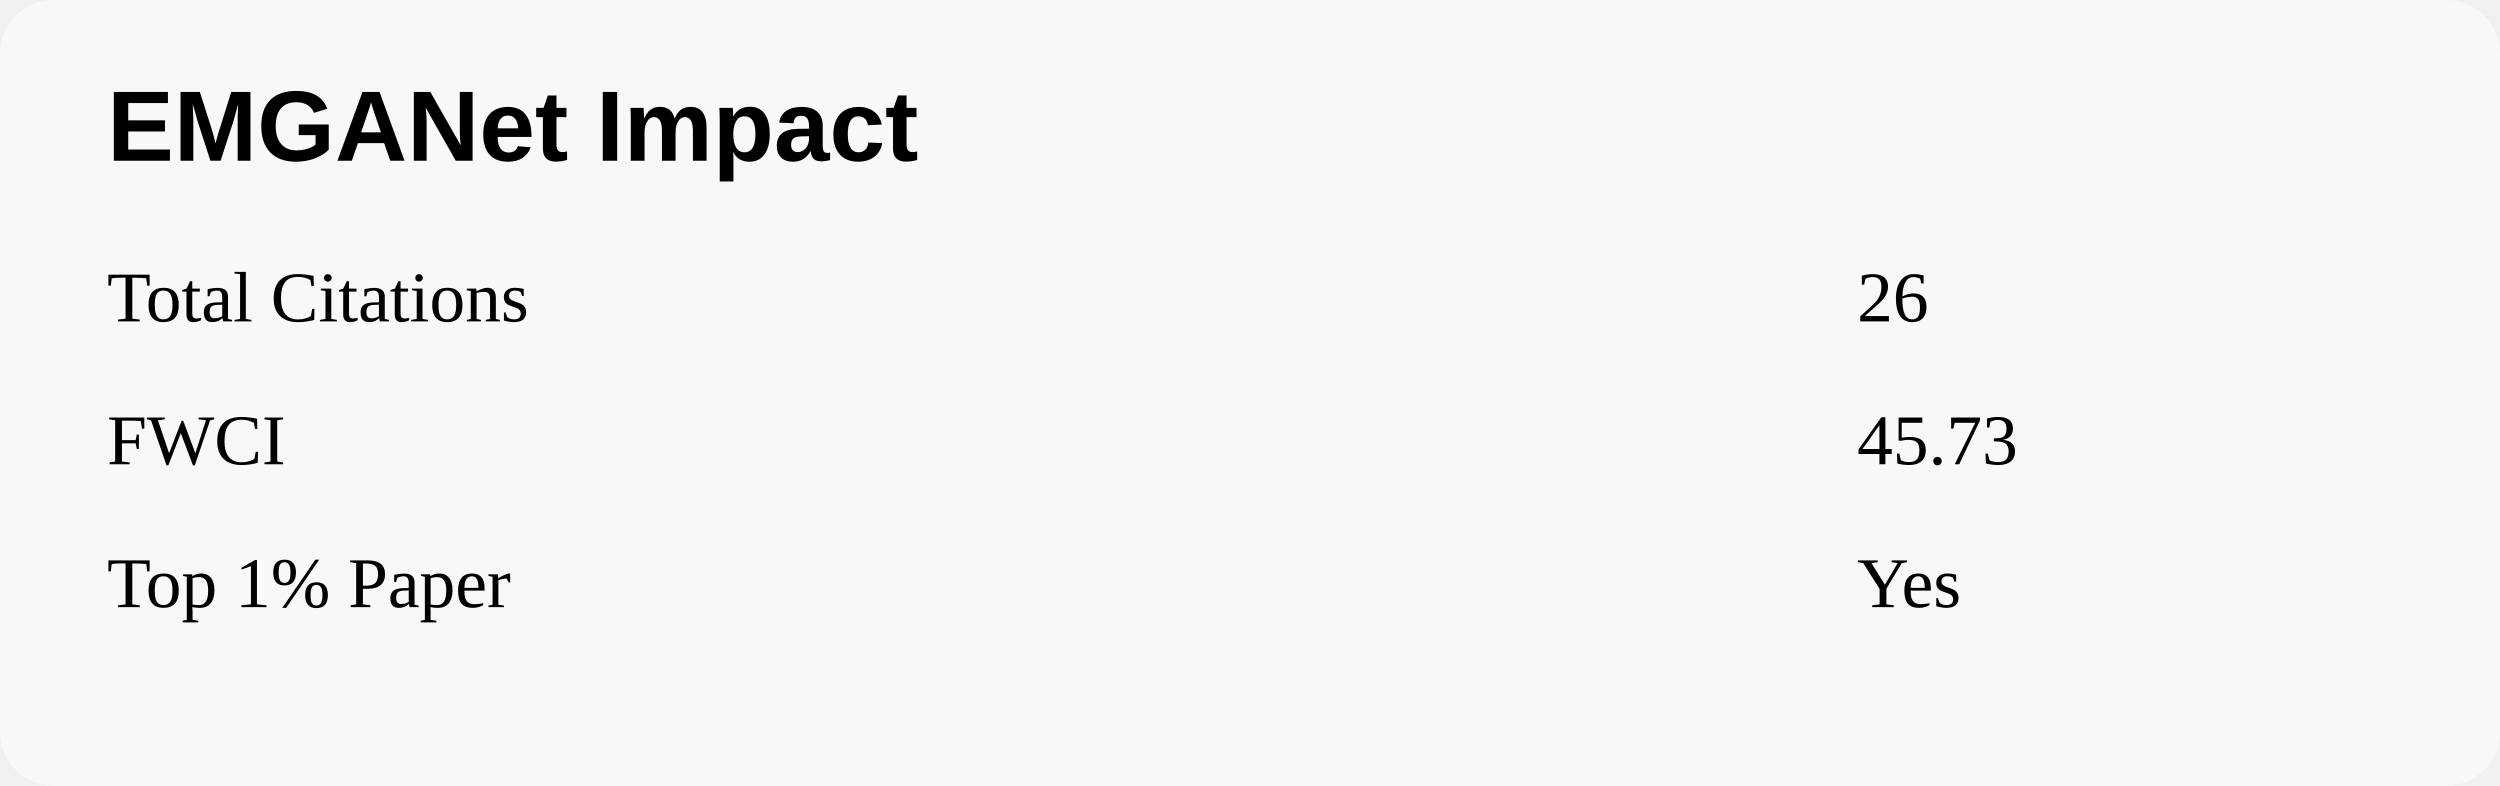
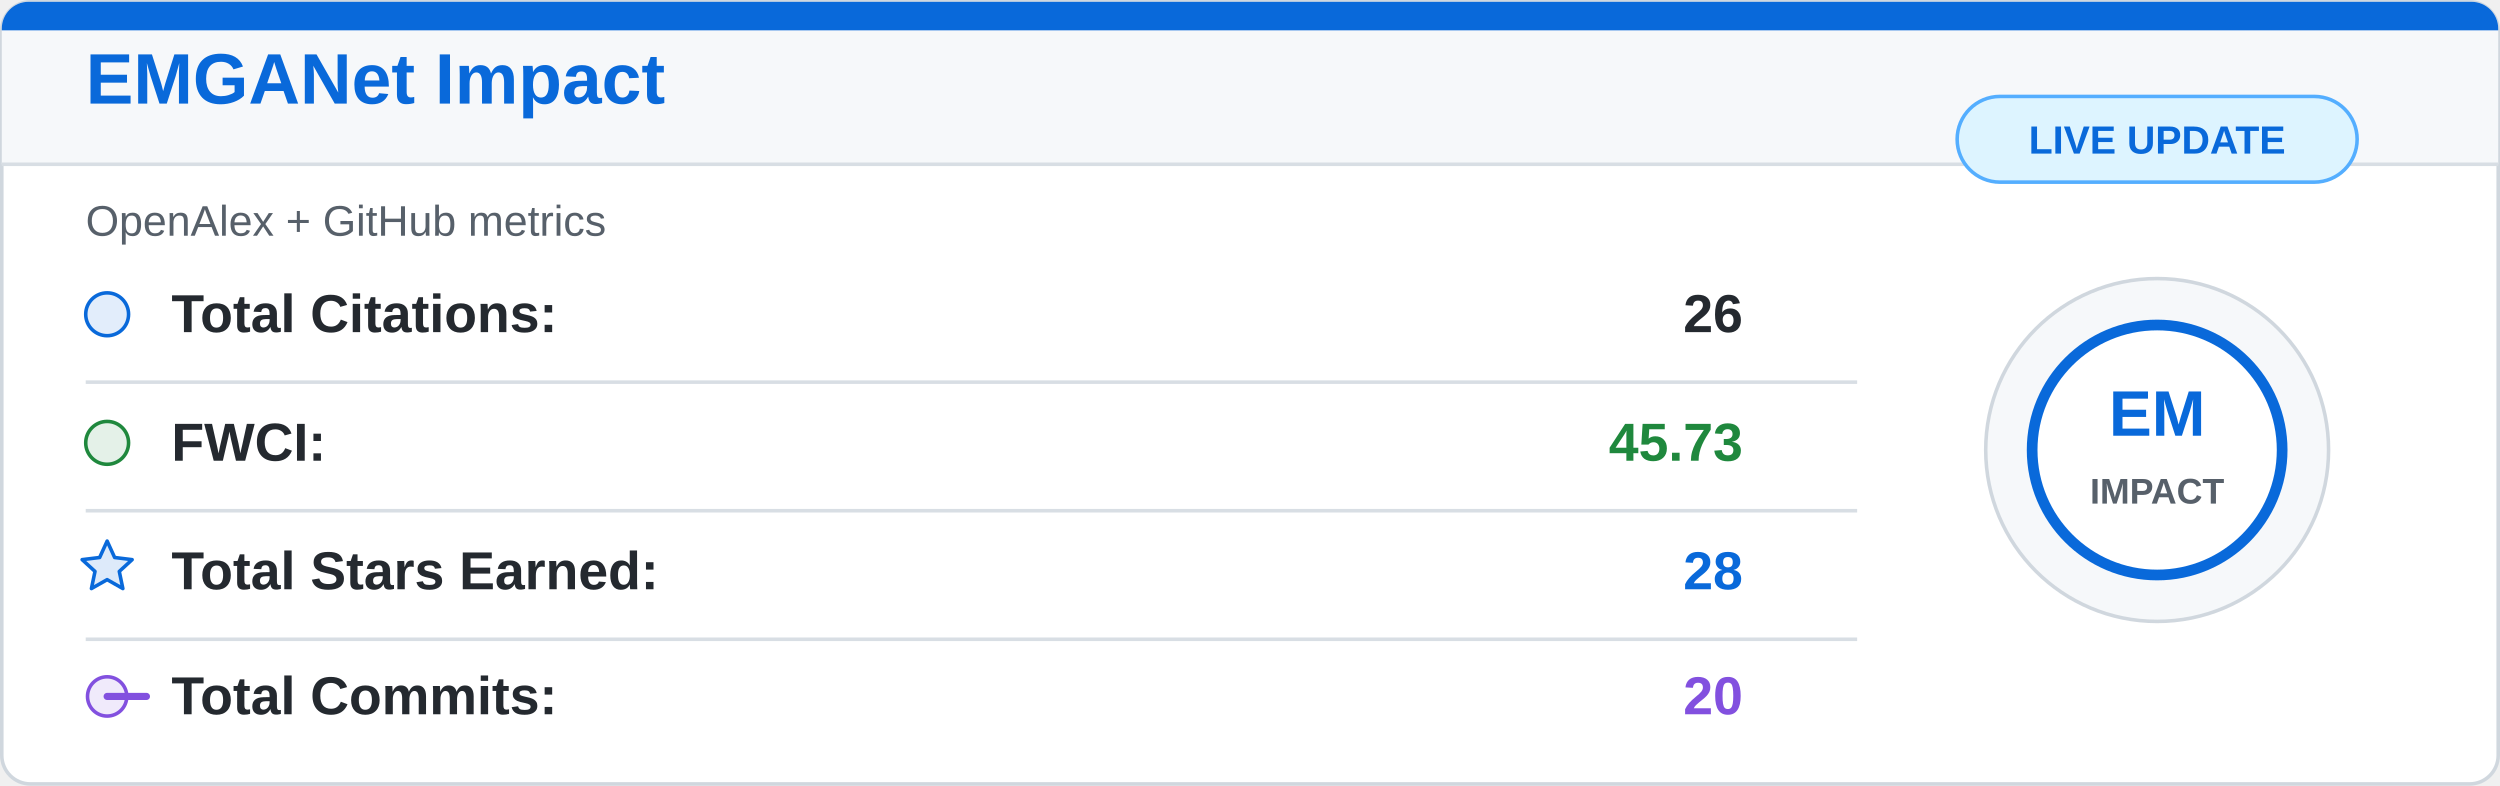
- <svg xmlns="http://www.w3.org/2000/svg" width="700" height="220">
-   <rect width="700" height="220" rx="15" fill="#f6f8fa" />
-   <text x="30" y="45" font-size="28" font-family="Arial" font-weight="bold">
- EMGANet Impact
- </text>
-   <text x="30" y="90" font-size="20">
- Total Citations
- </text>
-   <text x="520" y="90" font-size="20">
- 26
- </text>
-   <text x="30" y="130" font-size="20">
- FWCI
- </text>
-   <text x="520" y="130" font-size="20">
- 45.73
- </text>
-   <text x="30" y="170" font-size="20">
- Top 1% Paper
- </text>
-   <text x="520" y="170" font-size="20">
- Yes
- </text>
+ <svg xmlns="http://www.w3.org/2000/svg" width="700" height="220" viewBox="0 0 700 220">
+   <rect x="0.5" y="0.5" width="699" height="219" rx="8" fill="#ffffff" stroke="#d0d7de" />
+   <path d="M8 0.5 H692 A7.5 7.5 0 0 1 699.5 8 V46 H0.5 V8 A7.5 7.5 0 0 1 8 0.5 Z" fill="#f6f8fa" />
+   <path d="M8 0.5 H692 A7.5 7.5 0 0 1 699.5 8 V8.5 H0.5 V8 A7.5 7.5 0 0 1 8 0.5 Z" fill="#0969da" />
+   <line x1="0.5" y1="46" x2="699.5" y2="46" stroke="#d8dee4" />
+   <text x="24" y="29" fill="#0969da" font-family="Segoe UI, Arial, sans-serif" font-size="20" font-weight="700">
+     EMGANet Impact
+   </text>
+   <text x="24" y="66" fill="#57606a" font-family="Segoe UI, Arial, sans-serif" font-size="12">
+     OpenAlex + GitHub metrics
+   </text>
+   <g font-family="Segoe UI, Arial, sans-serif" font-size="15">
+     <circle cx="30" cy="88" r="6" fill="#0969da" fill-opacity="0.12" stroke="#0969da" />
+     <text x="48" y="93" fill="#24292f" font-weight="600">Total Citations:</text>
+     <text x="488" y="93" fill="#24292f" font-weight="700" text-anchor="end">26</text>
+     <line x1="24" y1="107" x2="520" y2="107" stroke="#d8dee4" />
+     <circle cx="30" cy="124" r="6" fill="#1f883d" fill-opacity="0.12" stroke="#1f883d" />
+     <text x="48" y="129" fill="#24292f" font-weight="600">FWCI:</text>
+     <text x="488" y="129" fill="#1f883d" font-weight="700" text-anchor="end">45.73</text>
+     <line x1="24" y1="143" x2="520" y2="143" stroke="#d8dee4" />
+     <path d="M30 151.5 L32.1 156.1 L37 156.7 L33.4 160 L34.4 164.8 L30 162.3 L25.6 164.8 L26.6 160 L23 156.7 L27.9 156.1 Z" fill="#0969da" fill-opacity="0.14" stroke="#0969da" stroke-linejoin="round" />
+     <text x="48" y="165" fill="#24292f" font-weight="600">Total Stars Earned:</text>
+     <text x="488" y="165" fill="#0969da" font-weight="700" text-anchor="end">28</text>
+     <line x1="24" y1="179" x2="520" y2="179" stroke="#d8dee4" />
+     <circle cx="30" cy="195" r="5.5" fill="#8250df" fill-opacity="0.12" stroke="#8250df" />
+     <path d="M41 195 H30" stroke="#8250df" stroke-width="2" stroke-linecap="round" />
+     <text x="48" y="200" fill="#24292f" font-weight="600">Total Commits:</text>
+     <text x="488" y="200" fill="#8250df" font-weight="700" text-anchor="end">20</text>
+   </g>
+   <circle cx="604" cy="126" r="48" fill="#f6f8fa" stroke="#d0d7de" />
+   <circle cx="604" cy="126" r="35" fill="#ffffff" stroke="#0969da" stroke-width="3" />
+   <text x="604" y="122" fill="#0969da" font-family="Segoe UI, Arial, sans-serif" font-size="18" font-weight="800" text-anchor="middle">
+     EM
+   </text>
+   <text x="604" y="141" fill="#57606a" font-family="Segoe UI, Arial, sans-serif" font-size="10" font-weight="700" text-anchor="middle">
+     IMPACT
+   </text>
+   <rect x="548" y="27" width="112" height="24" rx="12" fill="#ddf4ff" stroke="#54aeff" />
+   <text x="604" y="43" fill="#0969da" font-family="Segoe UI, Arial, sans-serif" font-size="11" font-weight="700" text-anchor="middle">
+     LIVE UPDATE
+   </text>
</svg>
